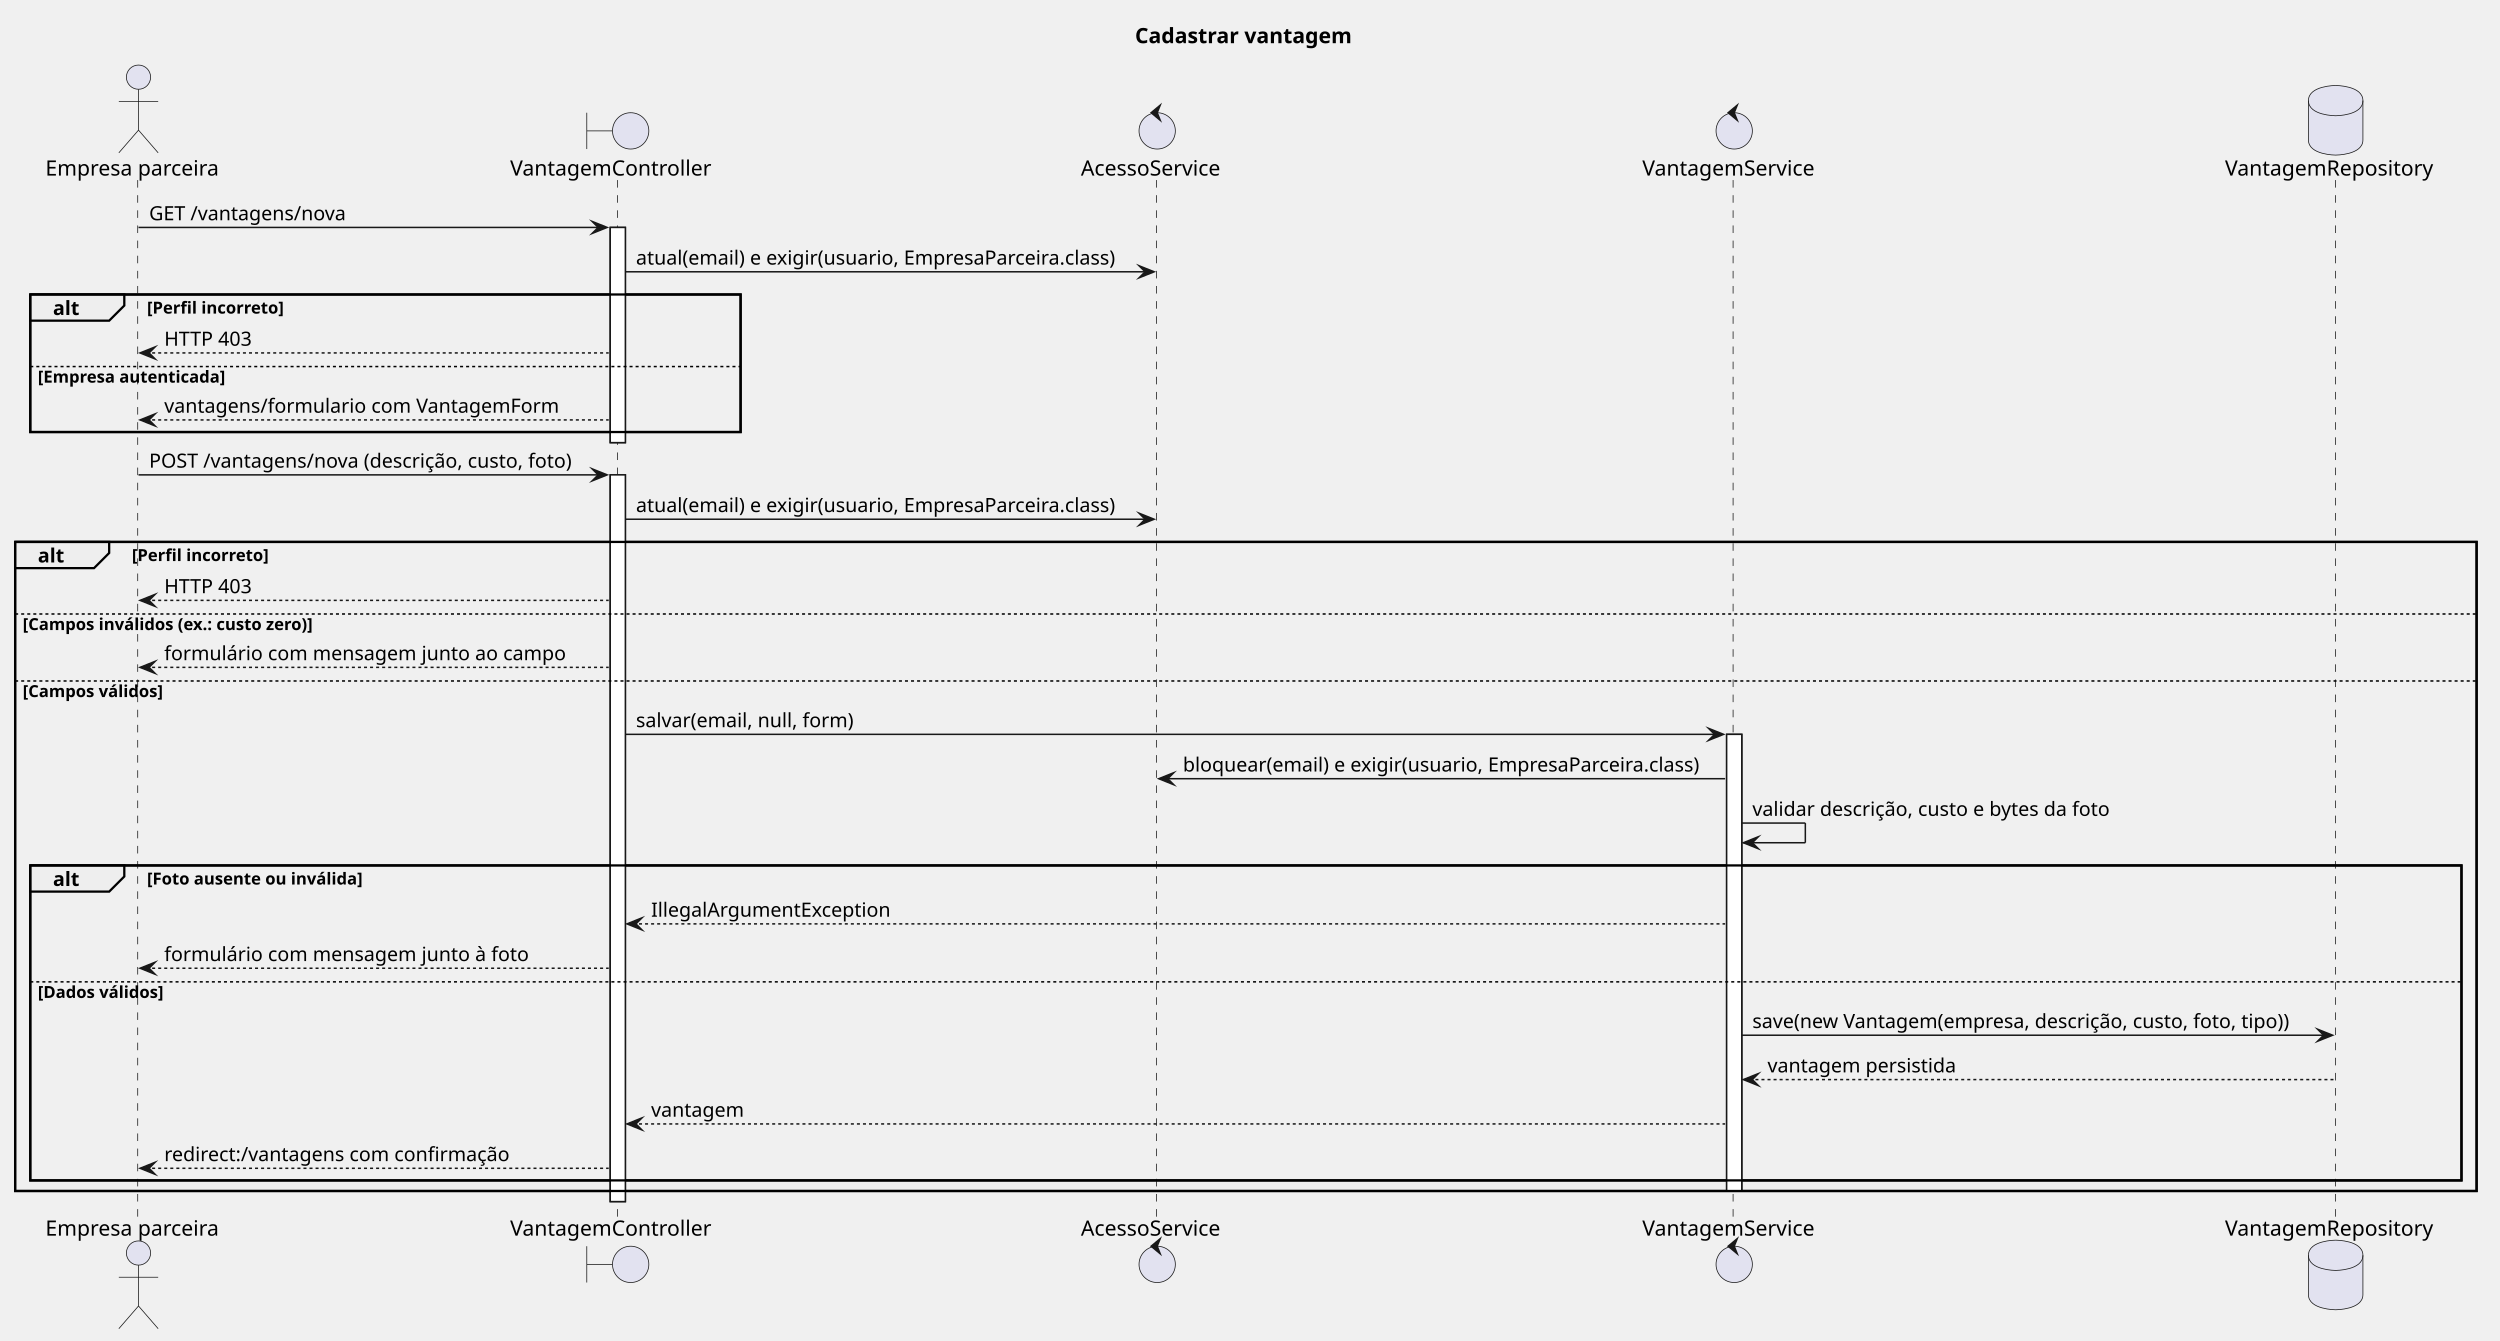
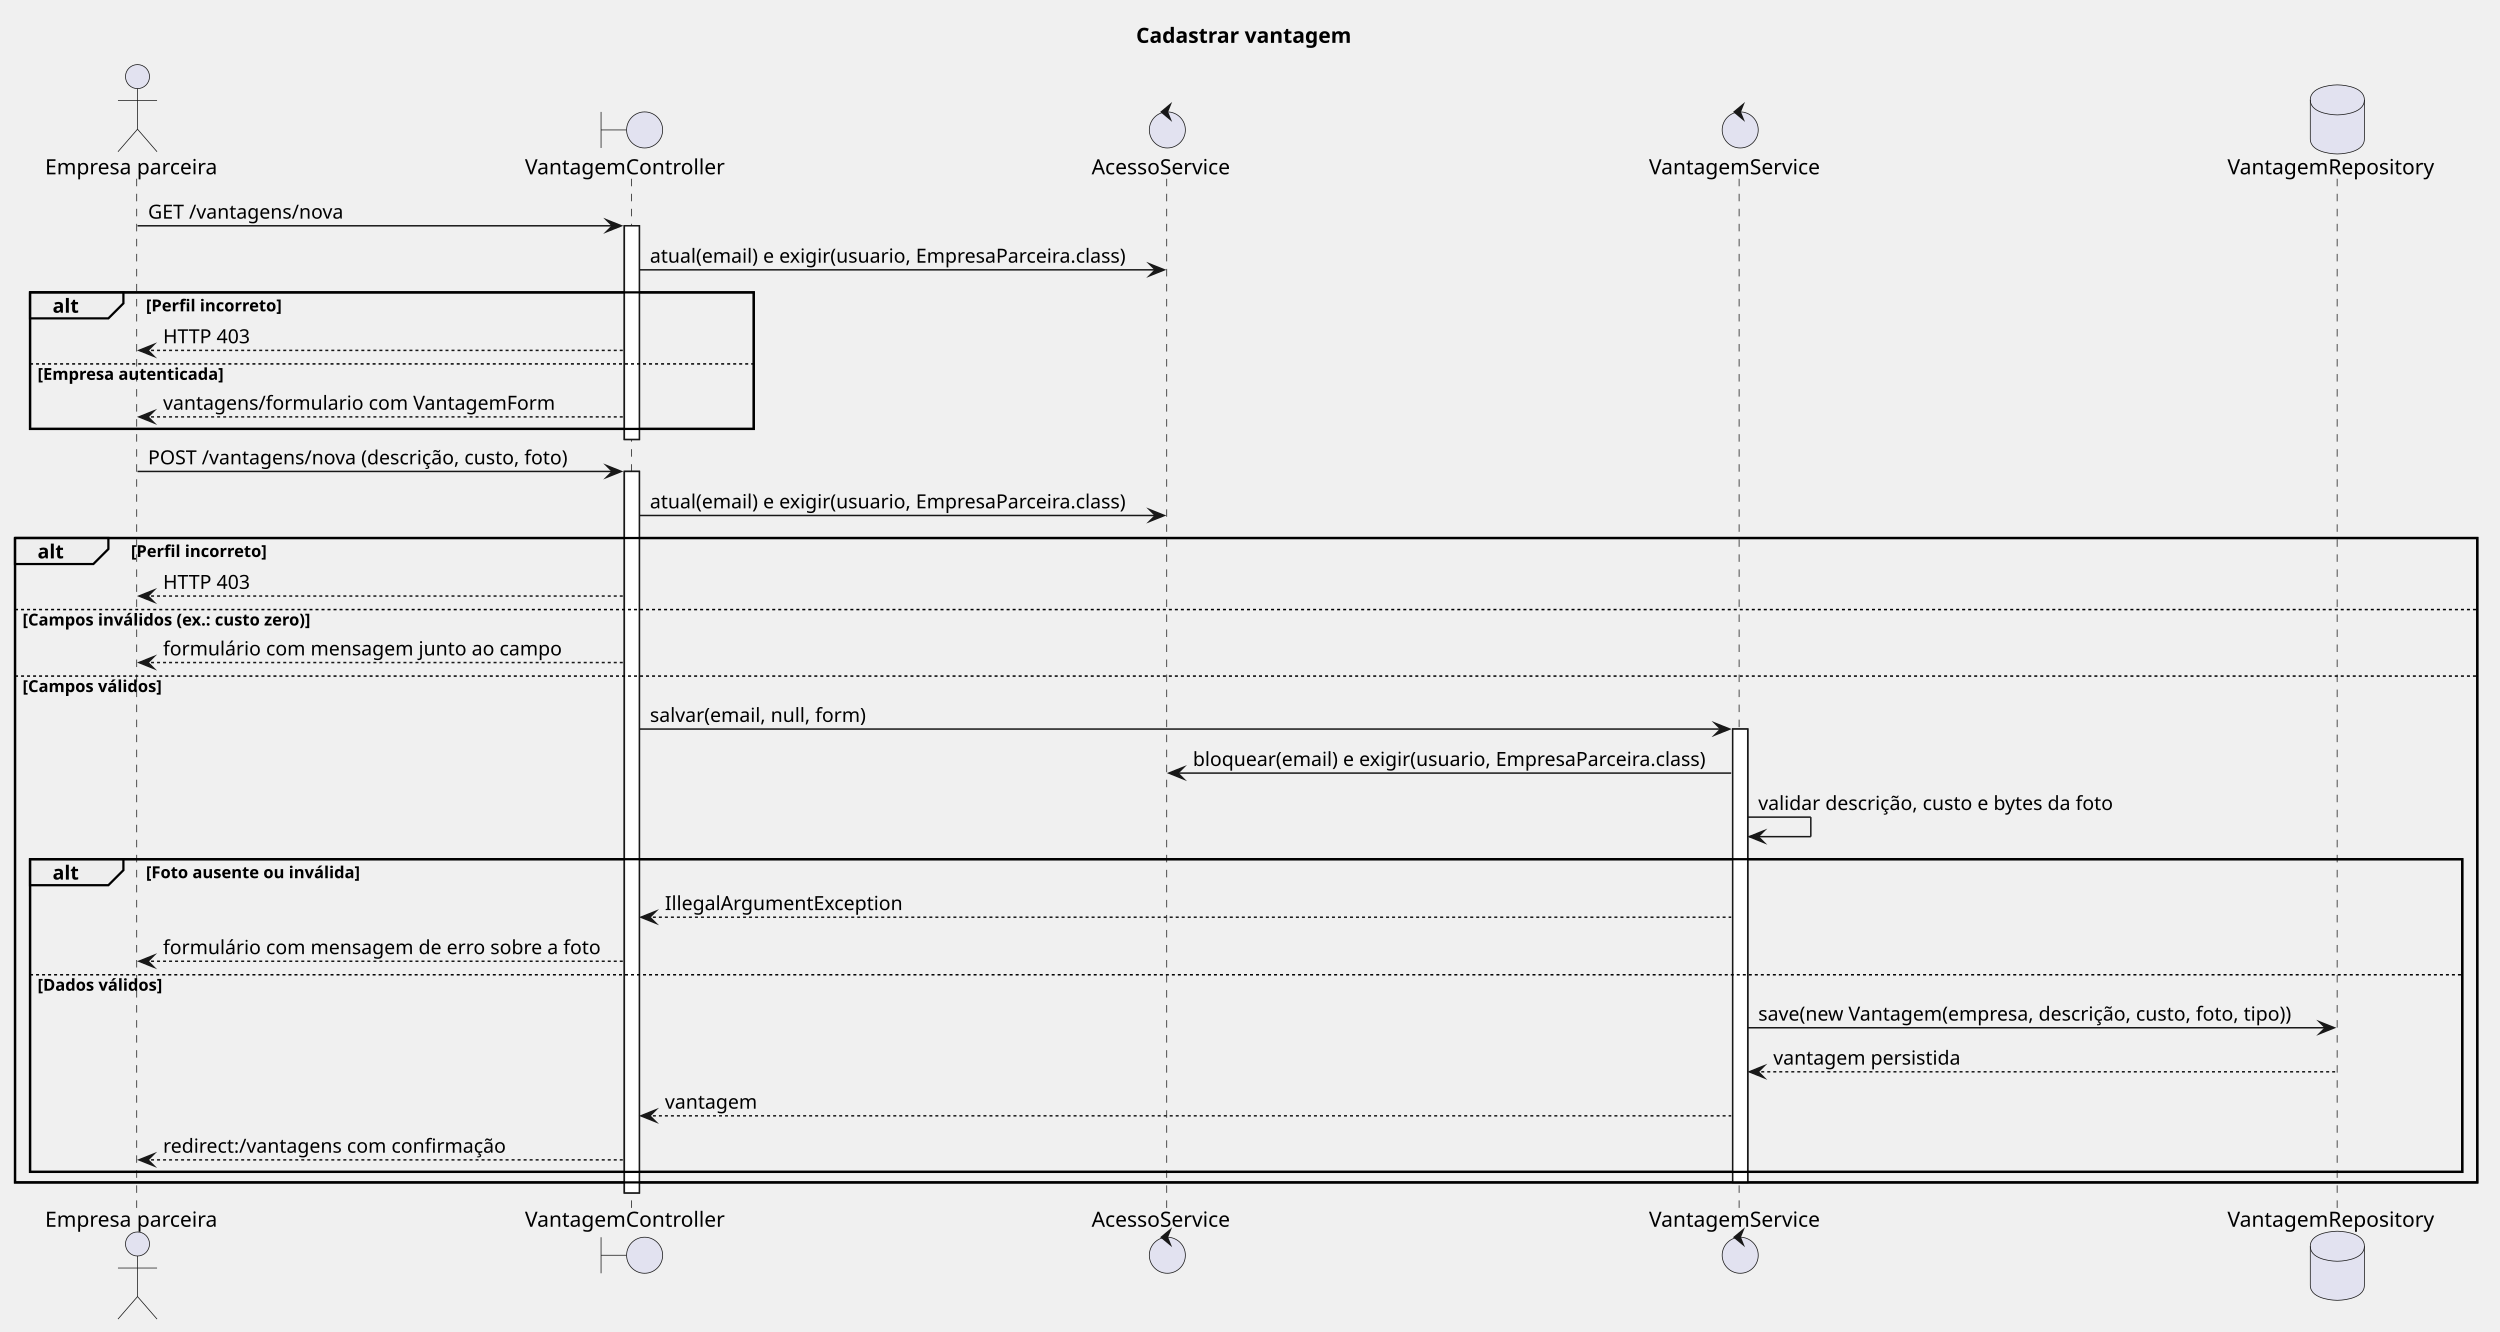
- <svg xmlns="http://www.w3.org/2000/svg" contentStyleType="text/css" data-diagram-type="SEQUENCE" height="886px" preserveAspectRatio="none" style="width:1652px;height:886px;background:#FFFFFF;" version="1.1" viewBox="0 0 1652 886" width="1652px" zoomAndPan="magnify">
+ <svg xmlns="http://www.w3.org/2000/svg" contentStyleType="text/css" data-diagram-type="SEQUENCE" height="886px" preserveAspectRatio="none" style="width:1664px;height:886px;background:#FFFFFF;" version="1.1" viewBox="0 0 1664 886" width="1664px" zoomAndPan="magnify">
  <defs />
  <g>
    <g class="title" data-source-line="1">
-       <text fill="#000000" font-family="sans-serif" font-size="14" font-weight="700" lengthAdjust="spacing" textLength="145.523" x="750.012" y="28.535">Cadastrar vantagem</text>
-     </g>
-     <g>
-       <rect fill="#FFFFFF" height="142.197" style="stroke:#181818;stroke-width:1;" width="10" x="403.245" y="150.287" />
-     </g>
-     <g>
-       <rect fill="#FFFFFF" height="480.213" style="stroke:#181818;stroke-width:1;" width="10" x="403.245" y="313.795" />
-     </g>
-     <g>
-       <rect fill="#FFFFFF" height="301.75" style="stroke:#181818;stroke-width:1;" width="10" x="1140.964" y="485.258" />
-     </g>
-     <rect fill="none" height="90.887" style="stroke:#000000;stroke-width:1.5;" width="469.396" x="20" y="194.598" />
-     <rect fill="none" height="428.902" style="stroke:#000000;stroke-width:1.5;" width="1626.547" x="10" y="358.106" />
-     <rect fill="none" height="208.129" style="stroke:#000000;stroke-width:1.5;" width="1606.547" x="20" y="571.879" />
+       <text fill="#000000" font-family="sans-serif" font-size="14" font-weight="700" lengthAdjust="spacing" textLength="145.523" x="756.171" y="28.535">Cadastrar vantagem</text>
+     </g>
+     <g>
+       <rect fill="#FFFFFF" height="142.197" style="stroke:#181818;stroke-width:1;" width="10" x="415.563" y="150.287" />
+     </g>
+     <g>
+       <rect fill="#FFFFFF" height="480.213" style="stroke:#181818;stroke-width:1;" width="10" x="415.563" y="313.795" />
+     </g>
+     <g>
+       <rect fill="#FFFFFF" height="301.75" style="stroke:#181818;stroke-width:1;" width="10" x="1153.283" y="485.258" />
+     </g>
+     <rect fill="none" height="90.887" style="stroke:#000000;stroke-width:1.5;" width="481.714" x="20" y="194.598" />
+     <rect fill="none" height="428.902" style="stroke:#000000;stroke-width:1.5;" width="1638.866" x="10" y="358.106" />
+     <rect fill="none" height="208.129" style="stroke:#000000;stroke-width:1.5;" width="1618.866" x="20" y="571.879" />
    <g class="participant-lifeline" data-entity-uid="part1" data-qualified-name="P" data-source-line="2" id="part1-lifeline">
      <g>
        <rect fill="#000000" fill-opacity="0" height="685.031" width="8" x="87.522" y="118.977" />
        <line style="stroke:#181818;stroke-width:0.5;stroke-dasharray:5,5;" x1="91" x2="91" y1="118.977" y2="804.008" />
      </g>
    </g>
    <g class="participant-lifeline" data-entity-uid="part2" data-qualified-name="C" data-source-line="3" id="part2-lifeline">
      <g>
-         <rect fill="#000000" fill-opacity="0" height="685.031" width="8" x="404.245" y="118.977" />
-         <line style="stroke:#181818;stroke-width:0.5;stroke-dasharray:5,5;" x1="408.094" x2="408.094" y1="118.977" y2="804.008" />
+         <rect fill="#000000" fill-opacity="0" height="685.031" width="8" x="416.563" y="118.977" />
+         <line style="stroke:#181818;stroke-width:0.5;stroke-dasharray:5,5;" x1="420.413" x2="420.413" y1="118.977" y2="804.008" />
      </g>
    </g>
    <g class="participant-lifeline" data-entity-uid="part3" data-qualified-name="A" data-source-line="4" id="part3-lifeline">
      <g>
-         <rect fill="#000000" fill-opacity="0" height="685.031" width="8" x="760.669" y="118.977" />
-         <line style="stroke:#181818;stroke-width:0.5;stroke-dasharray:5,5;" x1="764.252" x2="764.252" y1="118.977" y2="804.008" />
+         <rect fill="#000000" fill-opacity="0" height="685.031" width="8" x="772.988" y="118.977" />
+         <line style="stroke:#181818;stroke-width:0.5;stroke-dasharray:5,5;" x1="776.571" x2="776.571" y1="118.977" y2="804.008" />
      </g>
    </g>
    <g class="participant-lifeline" data-entity-uid="part4" data-qualified-name="S" data-source-line="5" id="part4-lifeline">
      <g>
-         <rect fill="#000000" fill-opacity="0" height="685.031" width="8" x="1141.964" y="118.977" />
-         <line style="stroke:#181818;stroke-width:0.5;stroke-dasharray:5,5;" x1="1145.228" x2="1145.228" y1="118.977" y2="804.008" />
+         <rect fill="#000000" fill-opacity="0" height="685.031" width="8" x="1154.283" y="118.977" />
+         <line style="stroke:#181818;stroke-width:0.5;stroke-dasharray:5,5;" x1="1157.547" x2="1157.547" y1="118.977" y2="804.008" />
      </g>
    </g>
    <g class="participant-lifeline" data-entity-uid="part5" data-qualified-name="R" data-source-line="6" id="part5-lifeline">
      <g>
-         <rect fill="#000000" fill-opacity="0" height="685.031" width="8" x="1539.414" y="118.977" />
-         <line style="stroke:#181818;stroke-width:0.5;stroke-dasharray:5,5;" x1="1543.281" x2="1543.281" y1="118.977" y2="804.008" />
+         <rect fill="#000000" fill-opacity="0" height="685.031" width="8" x="1551.733" y="118.977" />
+         <line style="stroke:#181818;stroke-width:0.5;stroke-dasharray:5,5;" x1="1555.6" x2="1555.6" y1="118.977" y2="804.008" />
      </g>
    </g>
    <g class="participant participant-head" data-entity-uid="part1" data-qualified-name="P" data-source-line="2" id="part1-head">
      <text fill="#000000" font-family="sans-serif" font-size="14" lengthAdjust="spacing" textLength="117.045" x="30" y="116.023">Empresa parceira</text>
      <ellipse cx="91.522" cy="50.988" fill="#E2E2F0" rx="8" ry="8" style="stroke:#181818;stroke-width:0.5;" />
      <path d="M91.522,58.988 L91.522,85.988 M78.522,66.988 L104.522,66.988 M91.522,85.988 L78.522,100.988 M91.522,85.988 L104.522,100.988" fill="none" style="stroke:#181818;stroke-width:0.5;" />
    </g>
    <g class="participant participant-tail" data-entity-uid="part1" data-qualified-name="P" data-source-line="2" id="part1-tail">
      <text fill="#000000" font-family="sans-serif" font-size="14" lengthAdjust="spacing" textLength="117.045" x="30" y="816.543">Empresa parceira</text>
      <ellipse cx="91.522" cy="827.996" fill="#E2E2F0" rx="8" ry="8" style="stroke:#181818;stroke-width:0.5;" />
      <path d="M91.522,835.996 L91.522,862.996 M78.522,843.996 L104.522,843.996 M91.522,862.996 L78.522,877.996 M91.522,862.996 L104.522,877.996" fill="none" style="stroke:#181818;stroke-width:0.5;" />
    </g>
    <g class="participant participant-head" data-entity-uid="part2" data-qualified-name="C" data-source-line="3" id="part2-head">
-       <text fill="#000000" font-family="sans-serif" font-size="14" lengthAdjust="spacing" textLength="136.302" x="337.094" y="116.023">VantagemController</text>
-       <path d="M387.745,74.488 L387.745,98.488 M387.745,86.488 L404.745,86.488" fill="none" style="stroke:#181818;stroke-width:0.5;" />
-       <ellipse cx="416.745" cy="86.488" fill="#E2E2F0" rx="12" ry="12" style="stroke:#181818;stroke-width:0.5;" />
+       <text fill="#000000" font-family="sans-serif" font-size="14" lengthAdjust="spacing" textLength="136.302" x="349.413" y="116.023">VantagemController</text>
+       <path d="M400.063,74.488 L400.063,98.488 M400.063,86.488 L417.063,86.488" fill="none" style="stroke:#181818;stroke-width:0.5;" />
+       <ellipse cx="429.063" cy="86.488" fill="#E2E2F0" rx="12" ry="12" style="stroke:#181818;stroke-width:0.5;" />
    </g>
    <g class="participant participant-tail" data-entity-uid="part2" data-qualified-name="C" data-source-line="3" id="part2-tail">
-       <text fill="#000000" font-family="sans-serif" font-size="14" lengthAdjust="spacing" textLength="136.302" x="337.094" y="816.543">VantagemController</text>
-       <path d="M387.745,823.496 L387.745,847.496 M387.745,835.496 L404.745,835.496" fill="none" style="stroke:#181818;stroke-width:0.5;" />
-       <ellipse cx="416.745" cy="835.496" fill="#E2E2F0" rx="12" ry="12" style="stroke:#181818;stroke-width:0.5;" />
+       <text fill="#000000" font-family="sans-serif" font-size="14" lengthAdjust="spacing" textLength="136.302" x="349.413" y="816.543">VantagemController</text>
+       <path d="M400.063,823.496 L400.063,847.496 M400.063,835.496 L417.063,835.496" fill="none" style="stroke:#181818;stroke-width:0.5;" />
+       <ellipse cx="429.063" cy="835.496" fill="#E2E2F0" rx="12" ry="12" style="stroke:#181818;stroke-width:0.5;" />
    </g>
    <g class="participant participant-head" data-entity-uid="part3" data-qualified-name="A" data-source-line="4" id="part3-head">
-       <text fill="#000000" font-family="sans-serif" font-size="14" lengthAdjust="spacing" textLength="94.835" x="714.252" y="116.023">AcessoService</text>
-       <ellipse cx="764.669" cy="86.488" fill="#E2E2F0" rx="12" ry="12" style="stroke:#181818;stroke-width:0.5;" />
-       <polygon fill="#181818" points="760.669,74.488,766.669,69.488,764.669,74.488,766.669,79.488,760.669,74.488" style="stroke:#181818;stroke-width:1;stroke-linejoin:miter;stroke-miterlimit:10;" />
+       <text fill="#000000" font-family="sans-serif" font-size="14" lengthAdjust="spacing" textLength="94.835" x="726.571" y="116.023">AcessoService</text>
+       <ellipse cx="776.988" cy="86.488" fill="#E2E2F0" rx="12" ry="12" style="stroke:#181818;stroke-width:0.5;" />
+       <polygon fill="#181818" points="772.988,74.488,778.988,69.488,776.988,74.488,778.988,79.488,772.988,74.488" style="stroke:#181818;stroke-width:1;stroke-linejoin:miter;stroke-miterlimit:10;" />
    </g>
    <g class="participant participant-tail" data-entity-uid="part3" data-qualified-name="A" data-source-line="4" id="part3-tail">
-       <text fill="#000000" font-family="sans-serif" font-size="14" lengthAdjust="spacing" textLength="94.835" x="714.252" y="816.543">AcessoService</text>
-       <ellipse cx="764.669" cy="835.496" fill="#E2E2F0" rx="12" ry="12" style="stroke:#181818;stroke-width:0.5;" />
-       <polygon fill="#181818" points="760.669,823.496,766.669,818.496,764.669,823.496,766.669,828.496,760.669,823.496" style="stroke:#181818;stroke-width:1;stroke-linejoin:miter;stroke-miterlimit:10;" />
+       <text fill="#000000" font-family="sans-serif" font-size="14" lengthAdjust="spacing" textLength="94.835" x="726.571" y="816.543">AcessoService</text>
+       <ellipse cx="776.988" cy="835.496" fill="#E2E2F0" rx="12" ry="12" style="stroke:#181818;stroke-width:0.5;" />
+       <polygon fill="#181818" points="772.988,823.496,778.988,818.496,776.988,823.496,778.988,828.496,772.988,823.496" style="stroke:#181818;stroke-width:1;stroke-linejoin:miter;stroke-miterlimit:10;" />
    </g>
    <g class="participant participant-head" data-entity-uid="part4" data-qualified-name="S" data-source-line="5" id="part4-head">
-       <text fill="#000000" font-family="sans-serif" font-size="14" lengthAdjust="spacing" textLength="115.473" x="1085.228" y="116.023">VantagemService</text>
-       <ellipse cx="1145.964" cy="86.488" fill="#E2E2F0" rx="12" ry="12" style="stroke:#181818;stroke-width:0.5;" />
-       <polygon fill="#181818" points="1141.964,74.488,1147.964,69.488,1145.964,74.488,1147.964,79.488,1141.964,74.488" style="stroke:#181818;stroke-width:1;stroke-linejoin:miter;stroke-miterlimit:10;" />
+       <text fill="#000000" font-family="sans-serif" font-size="14" lengthAdjust="spacing" textLength="115.473" x="1097.547" y="116.023">VantagemService</text>
+       <ellipse cx="1158.283" cy="86.488" fill="#E2E2F0" rx="12" ry="12" style="stroke:#181818;stroke-width:0.5;" />
+       <polygon fill="#181818" points="1154.283,74.488,1160.283,69.488,1158.283,74.488,1160.283,79.488,1154.283,74.488" style="stroke:#181818;stroke-width:1;stroke-linejoin:miter;stroke-miterlimit:10;" />
    </g>
    <g class="participant participant-tail" data-entity-uid="part4" data-qualified-name="S" data-source-line="5" id="part4-tail">
-       <text fill="#000000" font-family="sans-serif" font-size="14" lengthAdjust="spacing" textLength="115.473" x="1085.228" y="816.543">VantagemService</text>
-       <ellipse cx="1145.964" cy="835.496" fill="#E2E2F0" rx="12" ry="12" style="stroke:#181818;stroke-width:0.5;" />
-       <polygon fill="#181818" points="1141.964,823.496,1147.964,818.496,1145.964,823.496,1147.964,828.496,1141.964,823.496" style="stroke:#181818;stroke-width:1;stroke-linejoin:miter;stroke-miterlimit:10;" />
+       <text fill="#000000" font-family="sans-serif" font-size="14" lengthAdjust="spacing" textLength="115.473" x="1097.547" y="816.543">VantagemService</text>
+       <ellipse cx="1158.283" cy="835.496" fill="#E2E2F0" rx="12" ry="12" style="stroke:#181818;stroke-width:0.5;" />
+       <polygon fill="#181818" points="1154.283,823.496,1160.283,818.496,1158.283,823.496,1160.283,828.496,1154.283,823.496" style="stroke:#181818;stroke-width:1;stroke-linejoin:miter;stroke-miterlimit:10;" />
    </g>
    <g class="participant participant-head" data-entity-uid="part5" data-qualified-name="R" data-source-line="6" id="part5-head">
-       <text fill="#000000" font-family="sans-serif" font-size="14" lengthAdjust="spacing" textLength="140.267" x="1470.281" y="116.023">VantagemRepository</text>
-       <path d="M1525.414,66.488 C1525.414,56.488 1543.414,56.488 1543.414,56.488 C1543.414,56.488 1561.414,56.488 1561.414,66.488 L1561.414,92.488 C1561.414,102.488 1543.414,102.488 1543.414,102.488 C1543.414,102.488 1525.414,102.488 1525.414,92.488 L1525.414,66.488" fill="#E2E2F0" style="stroke:#181818;stroke-width:0.5;" />
-       <path d="M1525.414,66.488 C1525.414,76.488 1543.414,76.488 1543.414,76.488 C1543.414,76.488 1561.414,76.488 1561.414,66.488" fill="none" style="stroke:#181818;stroke-width:0.5;" />
+       <text fill="#000000" font-family="sans-serif" font-size="14" lengthAdjust="spacing" textLength="140.267" x="1482.6" y="116.023">VantagemRepository</text>
+       <path d="M1537.733,66.488 C1537.733,56.488 1555.733,56.488 1555.733,56.488 C1555.733,56.488 1573.733,56.488 1573.733,66.488 L1573.733,92.488 C1573.733,102.488 1555.733,102.488 1555.733,102.488 C1555.733,102.488 1537.733,102.488 1537.733,92.488 L1537.733,66.488" fill="#E2E2F0" style="stroke:#181818;stroke-width:0.5;" />
+       <path d="M1537.733,66.488 C1537.733,76.488 1555.733,76.488 1555.733,76.488 C1555.733,76.488 1573.733,76.488 1573.733,66.488" fill="none" style="stroke:#181818;stroke-width:0.5;" />
    </g>
    <g class="participant participant-tail" data-entity-uid="part5" data-qualified-name="R" data-source-line="6" id="part5-tail">
-       <text fill="#000000" font-family="sans-serif" font-size="14" lengthAdjust="spacing" textLength="140.267" x="1470.281" y="816.543">VantagemRepository</text>
-       <path d="M1525.414,829.496 C1525.414,819.496 1543.414,819.496 1543.414,819.496 C1543.414,819.496 1561.414,819.496 1561.414,829.496 L1561.414,855.496 C1561.414,865.496 1543.414,865.496 1543.414,865.496 C1543.414,865.496 1525.414,865.496 1525.414,855.496 L1525.414,829.496" fill="#E2E2F0" style="stroke:#181818;stroke-width:0.5;" />
-       <path d="M1525.414,829.496 C1525.414,839.496 1543.414,839.496 1543.414,839.496 C1543.414,839.496 1561.414,839.496 1561.414,829.496" fill="none" style="stroke:#181818;stroke-width:0.5;" />
-     </g>
-     <g>
-       <rect fill="#FFFFFF" height="142.197" style="stroke:#181818;stroke-width:1;" width="10" x="403.245" y="150.287" />
-     </g>
-     <g>
-       <rect fill="#FFFFFF" height="480.213" style="stroke:#181818;stroke-width:1;" width="10" x="403.245" y="313.795" />
-     </g>
-     <g>
-       <rect fill="#FFFFFF" height="301.75" style="stroke:#181818;stroke-width:1;" width="10" x="1140.964" y="485.258" />
+       <text fill="#000000" font-family="sans-serif" font-size="14" lengthAdjust="spacing" textLength="140.267" x="1482.6" y="816.543">VantagemRepository</text>
+       <path d="M1537.733,829.496 C1537.733,819.496 1555.733,819.496 1555.733,819.496 C1555.733,819.496 1573.733,819.496 1573.733,829.496 L1573.733,855.496 C1573.733,865.496 1555.733,865.496 1555.733,865.496 C1555.733,865.496 1537.733,865.496 1537.733,855.496 L1537.733,829.496" fill="#E2E2F0" style="stroke:#181818;stroke-width:0.5;" />
+       <path d="M1537.733,829.496 C1537.733,839.496 1555.733,839.496 1555.733,839.496 C1555.733,839.496 1573.733,839.496 1573.733,829.496" fill="none" style="stroke:#181818;stroke-width:0.5;" />
+     </g>
+     <g>
+       <rect fill="#FFFFFF" height="142.197" style="stroke:#181818;stroke-width:1;" width="10" x="415.563" y="150.287" />
+     </g>
+     <g>
+       <rect fill="#FFFFFF" height="480.213" style="stroke:#181818;stroke-width:1;" width="10" x="415.563" y="313.795" />
+     </g>
+     <g>
+       <rect fill="#FFFFFF" height="301.75" style="stroke:#181818;stroke-width:1;" width="10" x="1153.283" y="485.258" />
    </g>
    <g class="message" data-entity-1="part1" data-entity-2="part2" data-source-line="7" id="msg1">
-       <polygon fill="#181818" points="391.245,146.287,401.245,150.287,391.245,154.287,395.245,150.287" style="stroke:#181818;stroke-width:1;stroke-linejoin:miter;stroke-miterlimit:10;" />
-       <line style="stroke:#181818;stroke-width:1;" x1="91.522" x2="397.245" y1="150.287" y2="150.287" />
+       <polygon fill="#181818" points="403.563,146.287,413.563,150.287,403.563,154.287,407.563,150.287" style="stroke:#181818;stroke-width:1;stroke-linejoin:miter;stroke-miterlimit:10;" />
+       <line style="stroke:#181818;stroke-width:1;" x1="91.522" x2="409.563" y1="150.287" y2="150.287" />
      <text fill="#000000" font-family="sans-serif" font-size="13" lengthAdjust="spacing" textLength="136.43" x="98.522" y="145.545">GET /vantagens/nova</text>
    </g>
    <g class="message" data-entity-1="part2" data-entity-2="part3" data-source-line="9" id="msg2">
-       <polygon fill="#181818" points="752.669,175.598,762.669,179.598,752.669,183.598,756.669,179.598" style="stroke:#181818;stroke-width:1;stroke-linejoin:miter;stroke-miterlimit:10;" />
-       <line style="stroke:#181818;stroke-width:1;" x1="413.245" x2="758.669" y1="179.598" y2="179.598" />
-       <text fill="#000000" font-family="sans-serif" font-size="13" lengthAdjust="spacing" textLength="327.425" x="420.245" y="174.856">atual(email) e exigir(usuario, EmpresaParceira.class)</text>
+       <polygon fill="#181818" points="764.988,175.598,774.988,179.598,764.988,183.598,768.988,179.598" style="stroke:#181818;stroke-width:1;stroke-linejoin:miter;stroke-miterlimit:10;" />
+       <line style="stroke:#181818;stroke-width:1;" x1="425.563" x2="770.988" y1="179.598" y2="179.598" />
+       <text fill="#000000" font-family="sans-serif" font-size="13" lengthAdjust="spacing" textLength="327.425" x="432.563" y="174.856">atual(email) e exigir(usuario, EmpresaParceira.class)</text>
    </g>
    <path d="M20,194.598 L82.139,194.598 L82.139,201.908 L72.139,211.908 L20,211.908 L20,194.598" fill="#EEEEEE" style="stroke:#000000;stroke-width:1.5;" />
-     <rect fill="none" height="90.887" style="stroke:#000000;stroke-width:1.5;" width="469.396" x="20" y="194.598" />
+     <rect fill="none" height="90.887" style="stroke:#000000;stroke-width:1.5;" width="481.714" x="20" y="194.598" />
    <text fill="#000000" font-family="sans-serif" font-size="13" font-weight="700" lengthAdjust="spacing" textLength="17.139" x="35" y="208.166">alt</text>
    <text fill="#000000" font-family="sans-serif" font-size="11" font-weight="700" lengthAdjust="spacing" textLength="93.296" x="97.139" y="207.232">[Perfil incorreto]</text>
    <g class="message" data-entity-1="part2" data-entity-2="part1" data-source-line="11" id="msg3">
      <polygon fill="#181818" points="102.522,229.219,92.522,233.219,102.522,237.219,98.522,233.219" style="stroke:#181818;stroke-width:1;stroke-linejoin:miter;stroke-miterlimit:10;" />
-       <line style="stroke:#181818;stroke-width:1;stroke-dasharray:2,2;" x1="96.522" x2="402.245" y1="233.219" y2="233.219" />
+       <line style="stroke:#181818;stroke-width:1;stroke-dasharray:2,2;" x1="96.522" x2="414.563" y1="233.219" y2="233.219" />
      <text fill="#000000" font-family="sans-serif" font-size="13" lengthAdjust="spacing" textLength="61.953" x="108.522" y="228.477">HTTP 403</text>
    </g>
-     <line style="stroke:#000000;stroke-width:1;stroke-dasharray:2,2;" x1="20" x2="489.396" y1="242.219" y2="242.219" />
+     <line style="stroke:#000000;stroke-width:1;stroke-dasharray:2,2;" x1="20" x2="501.714" y1="242.219" y2="242.219" />
    <text fill="#000000" font-family="sans-serif" font-size="11" font-weight="700" lengthAdjust="spacing" textLength="126.403" x="25" y="252.853">[Empresa autenticada]</text>
    <g class="message" data-entity-1="part2" data-entity-2="part1" data-source-line="13" id="msg4">
      <polygon fill="#181818" points="102.522,273.484,92.522,277.484,102.522,281.484,98.522,277.484" style="stroke:#181818;stroke-width:1;stroke-linejoin:miter;stroke-miterlimit:10;" />
-       <line style="stroke:#181818;stroke-width:1;stroke-dasharray:2,2;" x1="96.522" x2="402.245" y1="277.484" y2="277.484" />
+       <line style="stroke:#181818;stroke-width:1;stroke-dasharray:2,2;" x1="96.522" x2="414.563" y1="277.484" y2="277.484" />
      <text fill="#000000" font-family="sans-serif" font-size="13" lengthAdjust="spacing" textLength="267.858" x="108.522" y="272.742">vantagens/formulario com VantagemForm</text>
    </g>
    <g class="message" data-entity-1="part1" data-entity-2="part2" data-source-line="16" id="msg5">
-       <polygon fill="#181818" points="391.245,309.795,401.245,313.795,391.245,317.795,395.245,313.795" style="stroke:#181818;stroke-width:1;stroke-linejoin:miter;stroke-miterlimit:10;" />
-       <line style="stroke:#181818;stroke-width:1;" x1="91.522" x2="397.245" y1="313.795" y2="313.795" />
+       <polygon fill="#181818" points="403.563,309.795,413.563,313.795,403.563,317.795,407.563,313.795" style="stroke:#181818;stroke-width:1;stroke-linejoin:miter;stroke-miterlimit:10;" />
+       <line style="stroke:#181818;stroke-width:1;" x1="91.522" x2="409.563" y1="313.795" y2="313.795" />
      <text fill="#000000" font-family="sans-serif" font-size="13" lengthAdjust="spacing" textLength="292.722" x="98.522" y="309.053">POST /vantagens/nova (descrição, custo, foto)</text>
    </g>
    <g class="message" data-entity-1="part2" data-entity-2="part3" data-source-line="18" id="msg6">
-       <polygon fill="#181818" points="752.669,339.106,762.669,343.106,752.669,347.106,756.669,343.106" style="stroke:#181818;stroke-width:1;stroke-linejoin:miter;stroke-miterlimit:10;" />
-       <line style="stroke:#181818;stroke-width:1;" x1="413.245" x2="758.669" y1="343.106" y2="343.106" />
-       <text fill="#000000" font-family="sans-serif" font-size="13" lengthAdjust="spacing" textLength="327.425" x="420.245" y="338.363">atual(email) e exigir(usuario, EmpresaParceira.class)</text>
+       <polygon fill="#181818" points="764.988,339.106,774.988,343.106,764.988,347.106,768.988,343.106" style="stroke:#181818;stroke-width:1;stroke-linejoin:miter;stroke-miterlimit:10;" />
+       <line style="stroke:#181818;stroke-width:1;" x1="425.563" x2="770.988" y1="343.106" y2="343.106" />
+       <text fill="#000000" font-family="sans-serif" font-size="13" lengthAdjust="spacing" textLength="327.425" x="432.563" y="338.363">atual(email) e exigir(usuario, EmpresaParceira.class)</text>
    </g>
    <path d="M10,358.106 L72.139,358.106 L72.139,365.416 L62.139,375.416 L10,375.416 L10,358.106" fill="#EEEEEE" style="stroke:#000000;stroke-width:1.5;" />
-     <rect fill="none" height="428.902" style="stroke:#000000;stroke-width:1.5;" width="1626.547" x="10" y="358.106" />
+     <rect fill="none" height="428.902" style="stroke:#000000;stroke-width:1.5;" width="1638.866" x="10" y="358.106" />
    <text fill="#000000" font-family="sans-serif" font-size="13" font-weight="700" lengthAdjust="spacing" textLength="17.139" x="25" y="371.674">alt</text>
    <text fill="#000000" font-family="sans-serif" font-size="11" font-weight="700" lengthAdjust="spacing" textLength="93.296" x="87.139" y="370.74">[Perfil incorreto]</text>
    <g class="message" data-entity-1="part2" data-entity-2="part1" data-source-line="20" id="msg7">
      <polygon fill="#181818" points="102.522,392.727,92.522,396.727,102.522,400.727,98.522,396.727" style="stroke:#181818;stroke-width:1;stroke-linejoin:miter;stroke-miterlimit:10;" />
-       <line style="stroke:#181818;stroke-width:1;stroke-dasharray:2,2;" x1="96.522" x2="402.245" y1="396.727" y2="396.727" />
+       <line style="stroke:#181818;stroke-width:1;stroke-dasharray:2,2;" x1="96.522" x2="414.563" y1="396.727" y2="396.727" />
      <text fill="#000000" font-family="sans-serif" font-size="13" lengthAdjust="spacing" textLength="61.953" x="108.522" y="391.984">HTTP 403</text>
    </g>
-     <line style="stroke:#000000;stroke-width:1;stroke-dasharray:2,2;" x1="10" x2="1636.547" y1="405.727" y2="405.727" />
+     <line style="stroke:#000000;stroke-width:1;stroke-dasharray:2,2;" x1="10" x2="1648.866" y1="405.727" y2="405.727" />
    <text fill="#000000" font-family="sans-serif" font-size="11" font-weight="700" lengthAdjust="spacing" textLength="201.926" x="15" y="416.361">[Campos inválidos (ex.: custo zero)]</text>
    <g class="message" data-entity-1="part2" data-entity-2="part1" data-source-line="22" id="msg8">
      <polygon fill="#181818" points="102.522,436.992,92.522,440.992,102.522,444.992,98.522,440.992" style="stroke:#181818;stroke-width:1;stroke-linejoin:miter;stroke-miterlimit:10;" />
-       <line style="stroke:#181818;stroke-width:1;stroke-dasharray:2,2;" x1="96.522" x2="402.245" y1="440.992" y2="440.992" />
+       <line style="stroke:#181818;stroke-width:1;stroke-dasharray:2,2;" x1="96.522" x2="414.563" y1="440.992" y2="440.992" />
      <text fill="#000000" font-family="sans-serif" font-size="13" lengthAdjust="spacing" textLength="272.619" x="108.522" y="436.25">formulário com mensagem junto ao campo</text>
    </g>
-     <line style="stroke:#000000;stroke-width:1;stroke-dasharray:2,2;" x1="10" x2="1636.547" y1="449.992" y2="449.992" />
+     <line style="stroke:#000000;stroke-width:1;stroke-dasharray:2,2;" x1="10" x2="1648.866" y1="449.992" y2="449.992" />
    <text fill="#000000" font-family="sans-serif" font-size="11" font-weight="700" lengthAdjust="spacing" textLength="97.963" x="15" y="460.627">[Campos válidos]</text>
    <g class="message" data-entity-1="part2" data-entity-2="part4" data-source-line="24" id="msg9">
-       <polygon fill="#181818" points="1128.964,481.258,1138.964,485.258,1128.964,489.258,1132.964,485.258" style="stroke:#181818;stroke-width:1;stroke-linejoin:miter;stroke-miterlimit:10;" />
-       <line style="stroke:#181818;stroke-width:1;" x1="413.245" x2="1134.964" y1="485.258" y2="485.258" />
-       <text fill="#000000" font-family="sans-serif" font-size="13" lengthAdjust="spacing" textLength="149.646" x="420.245" y="480.516">salvar(email, null, form)</text>
+       <polygon fill="#181818" points="1141.283,481.258,1151.283,485.258,1141.283,489.258,1145.283,485.258" style="stroke:#181818;stroke-width:1;stroke-linejoin:miter;stroke-miterlimit:10;" />
+       <line style="stroke:#181818;stroke-width:1;" x1="425.563" x2="1147.283" y1="485.258" y2="485.258" />
+       <text fill="#000000" font-family="sans-serif" font-size="13" lengthAdjust="spacing" textLength="149.646" x="432.563" y="480.516">salvar(email, null, form)</text>
    </g>
    <g class="message" data-entity-1="part4" data-entity-2="part3" data-source-line="26" id="msg10">
-       <polygon fill="#181818" points="775.669,510.568,765.669,514.568,775.669,518.568,771.669,514.568" style="stroke:#181818;stroke-width:1;stroke-linejoin:miter;stroke-miterlimit:10;" />
-       <line style="stroke:#181818;stroke-width:1;" x1="769.669" x2="1139.964" y1="514.568" y2="514.568" />
-       <text fill="#000000" font-family="sans-serif" font-size="13" lengthAdjust="spacing" textLength="352.295" x="781.669" y="509.826">bloquear(email) e exigir(usuario, EmpresaParceira.class)</text>
+       <polygon fill="#181818" points="787.988,510.568,777.988,514.568,787.988,518.568,783.988,514.568" style="stroke:#181818;stroke-width:1;stroke-linejoin:miter;stroke-miterlimit:10;" />
+       <line style="stroke:#181818;stroke-width:1;" x1="781.988" x2="1152.283" y1="514.568" y2="514.568" />
+       <text fill="#000000" font-family="sans-serif" font-size="13" lengthAdjust="spacing" textLength="352.295" x="793.988" y="509.826">bloquear(email) e exigir(usuario, EmpresaParceira.class)</text>
    </g>
    <g class="message" data-entity-1="part4" data-entity-2="part4" data-source-line="27" id="msg11">
-       <line style="stroke:#181818;stroke-width:1;" x1="1150.964" x2="1192.964" y1="543.879" y2="543.879" />
-       <line style="stroke:#181818;stroke-width:1;" x1="1192.964" x2="1192.964" y1="543.879" y2="556.879" />
-       <line style="stroke:#181818;stroke-width:1;" x1="1151.964" x2="1192.964" y1="556.879" y2="556.879" />
-       <polygon fill="#181818" points="1161.964,552.879,1151.964,556.879,1161.964,560.879,1157.964,556.879" style="stroke:#181818;stroke-width:1;stroke-linejoin:miter;stroke-miterlimit:10;" />
-       <text fill="#000000" font-family="sans-serif" font-size="13" lengthAdjust="spacing" textLength="246.632" x="1157.964" y="539.137">validar descrição, custo e bytes da foto</text>
+       <line style="stroke:#181818;stroke-width:1;" x1="1163.283" x2="1205.283" y1="543.879" y2="543.879" />
+       <line style="stroke:#181818;stroke-width:1;" x1="1205.283" x2="1205.283" y1="543.879" y2="556.879" />
+       <line style="stroke:#181818;stroke-width:1;" x1="1164.283" x2="1205.283" y1="556.879" y2="556.879" />
+       <polygon fill="#181818" points="1174.283,552.879,1164.283,556.879,1174.283,560.879,1170.283,556.879" style="stroke:#181818;stroke-width:1;stroke-linejoin:miter;stroke-miterlimit:10;" />
+       <text fill="#000000" font-family="sans-serif" font-size="13" lengthAdjust="spacing" textLength="246.632" x="1170.283" y="539.137">validar descrição, custo e bytes da foto</text>
    </g>
    <path d="M20,571.879 L82.139,571.879 L82.139,579.189 L72.139,589.189 L20,589.189 L20,571.879" fill="#EEEEEE" style="stroke:#000000;stroke-width:1.5;" />
-     <rect fill="none" height="208.129" style="stroke:#000000;stroke-width:1.5;" width="1606.547" x="20" y="571.879" />
+     <rect fill="none" height="208.129" style="stroke:#000000;stroke-width:1.5;" width="1618.866" x="20" y="571.879" />
    <text fill="#000000" font-family="sans-serif" font-size="13" font-weight="700" lengthAdjust="spacing" textLength="17.139" x="35" y="585.447">alt</text>
    <text fill="#000000" font-family="sans-serif" font-size="11" font-weight="700" lengthAdjust="spacing" textLength="147.292" x="97.139" y="584.514">[Foto ausente ou inválida]</text>
    <g class="message" data-entity-1="part4" data-entity-2="part2" data-source-line="29" id="msg12">
-       <polygon fill="#181818" points="424.245,606.5,414.245,610.5,424.245,614.5,420.245,610.5" style="stroke:#181818;stroke-width:1;stroke-linejoin:miter;stroke-miterlimit:10;" />
-       <line style="stroke:#181818;stroke-width:1;stroke-dasharray:2,2;" x1="418.245" x2="1139.964" y1="610.5" y2="610.5" />
-       <text fill="#000000" font-family="sans-serif" font-size="13" lengthAdjust="spacing" textLength="162.094" x="430.245" y="605.758">IllegalArgumentException</text>
+       <polygon fill="#181818" points="436.563,606.5,426.563,610.5,436.563,614.5,432.563,610.5" style="stroke:#181818;stroke-width:1;stroke-linejoin:miter;stroke-miterlimit:10;" />
+       <line style="stroke:#181818;stroke-width:1;stroke-dasharray:2,2;" x1="430.563" x2="1152.283" y1="610.5" y2="610.5" />
+       <text fill="#000000" font-family="sans-serif" font-size="13" lengthAdjust="spacing" textLength="162.094" x="442.563" y="605.758">IllegalArgumentException</text>
    </g>
    <g class="message" data-entity-1="part2" data-entity-2="part1" data-source-line="30" id="msg13">
      <polygon fill="#181818" points="102.522,635.811,92.522,639.811,102.522,643.811,98.522,639.811" style="stroke:#181818;stroke-width:1;stroke-linejoin:miter;stroke-miterlimit:10;" />
-       <line style="stroke:#181818;stroke-width:1;stroke-dasharray:2,2;" x1="96.522" x2="402.245" y1="639.811" y2="639.811" />
-       <text fill="#000000" font-family="sans-serif" font-size="13" lengthAdjust="spacing" textLength="248.105" x="108.522" y="635.068">formulário com mensagem junto à foto</text>
-     </g>
-     <line style="stroke:#000000;stroke-width:1;stroke-dasharray:2,2;" x1="20" x2="1626.547" y1="648.811" y2="648.811" />
+       <line style="stroke:#181818;stroke-width:1;stroke-dasharray:2,2;" x1="96.522" x2="414.563" y1="639.811" y2="639.811" />
+       <text fill="#000000" font-family="sans-serif" font-size="13" lengthAdjust="spacing" textLength="300.041" x="108.522" y="635.068">formulário com mensagem de erro sobre a foto</text>
+     </g>
+     <line style="stroke:#000000;stroke-width:1;stroke-dasharray:2,2;" x1="20" x2="1638.866" y1="648.811" y2="648.811" />
    <text fill="#000000" font-family="sans-serif" font-size="11" font-weight="700" lengthAdjust="spacing" textLength="88.183" x="25" y="659.445">[Dados válidos]</text>
    <g class="message" data-entity-1="part4" data-entity-2="part5" data-source-line="32" id="msg14">
-       <polygon fill="#181818" points="1531.414,680.076,1541.414,684.076,1531.414,688.076,1535.414,684.076" style="stroke:#181818;stroke-width:1;stroke-linejoin:miter;stroke-miterlimit:10;" />
-       <line style="stroke:#181818;stroke-width:1;" x1="1150.964" x2="1537.414" y1="684.076" y2="684.076" />
-       <text fill="#000000" font-family="sans-serif" font-size="13" lengthAdjust="spacing" textLength="368.45" x="1157.964" y="679.334">save(new Vantagem(empresa, descrição, custo, foto, tipo))</text>
+       <polygon fill="#181818" points="1543.733,680.076,1553.733,684.076,1543.733,688.076,1547.733,684.076" style="stroke:#181818;stroke-width:1;stroke-linejoin:miter;stroke-miterlimit:10;" />
+       <line style="stroke:#181818;stroke-width:1;" x1="1163.283" x2="1549.733" y1="684.076" y2="684.076" />
+       <text fill="#000000" font-family="sans-serif" font-size="13" lengthAdjust="spacing" textLength="368.45" x="1170.283" y="679.334">save(new Vantagem(empresa, descrição, custo, foto, tipo))</text>
    </g>
    <g class="message" data-entity-1="part5" data-entity-2="part4" data-source-line="33" id="msg15">
-       <polygon fill="#181818" points="1161.964,709.387,1151.964,713.387,1161.964,717.387,1157.964,713.387" style="stroke:#181818;stroke-width:1;stroke-linejoin:miter;stroke-miterlimit:10;" />
-       <line style="stroke:#181818;stroke-width:1;stroke-dasharray:2,2;" x1="1155.964" x2="1542.414" y1="713.387" y2="713.387" />
-       <text fill="#000000" font-family="sans-serif" font-size="13" lengthAdjust="spacing" textLength="127.353" x="1167.964" y="708.644">vantagem persistida</text>
+       <polygon fill="#181818" points="1174.283,709.387,1164.283,713.387,1174.283,717.387,1170.283,713.387" style="stroke:#181818;stroke-width:1;stroke-linejoin:miter;stroke-miterlimit:10;" />
+       <line style="stroke:#181818;stroke-width:1;stroke-dasharray:2,2;" x1="1168.283" x2="1554.733" y1="713.387" y2="713.387" />
+       <text fill="#000000" font-family="sans-serif" font-size="13" lengthAdjust="spacing" textLength="127.353" x="1180.283" y="708.644">vantagem persistida</text>
    </g>
    <g class="message" data-entity-1="part4" data-entity-2="part2" data-source-line="34" id="msg16">
-       <polygon fill="#181818" points="424.245,738.697,414.245,742.697,424.245,746.697,420.245,742.697" style="stroke:#181818;stroke-width:1;stroke-linejoin:miter;stroke-miterlimit:10;" />
-       <line style="stroke:#181818;stroke-width:1;stroke-dasharray:2,2;" x1="418.245" x2="1139.964" y1="742.697" y2="742.697" />
-       <text fill="#000000" font-family="sans-serif" font-size="13" lengthAdjust="spacing" textLength="61.502" x="430.245" y="737.955">vantagem</text>
+       <polygon fill="#181818" points="436.563,738.697,426.563,742.697,436.563,746.697,432.563,742.697" style="stroke:#181818;stroke-width:1;stroke-linejoin:miter;stroke-miterlimit:10;" />
+       <line style="stroke:#181818;stroke-width:1;stroke-dasharray:2,2;" x1="430.563" x2="1152.283" y1="742.697" y2="742.697" />
+       <text fill="#000000" font-family="sans-serif" font-size="13" lengthAdjust="spacing" textLength="61.502" x="442.563" y="737.955">vantagem</text>
    </g>
    <g class="message" data-entity-1="part2" data-entity-2="part1" data-source-line="35" id="msg17">
      <polygon fill="#181818" points="102.522,768.008,92.522,772.008,102.522,776.008,98.522,772.008" style="stroke:#181818;stroke-width:1;stroke-linejoin:miter;stroke-miterlimit:10;" />
-       <line style="stroke:#181818;stroke-width:1;stroke-dasharray:2,2;" x1="96.522" x2="402.245" y1="772.008" y2="772.008" />
+       <line style="stroke:#181818;stroke-width:1;stroke-dasharray:2,2;" x1="96.522" x2="414.563" y1="772.008" y2="772.008" />
      <text fill="#000000" font-family="sans-serif" font-size="13" lengthAdjust="spacing" textLength="236.292" x="108.522" y="767.266">redirect:/vantagens com confirmação</text>
    </g>
  </g>
</svg>
